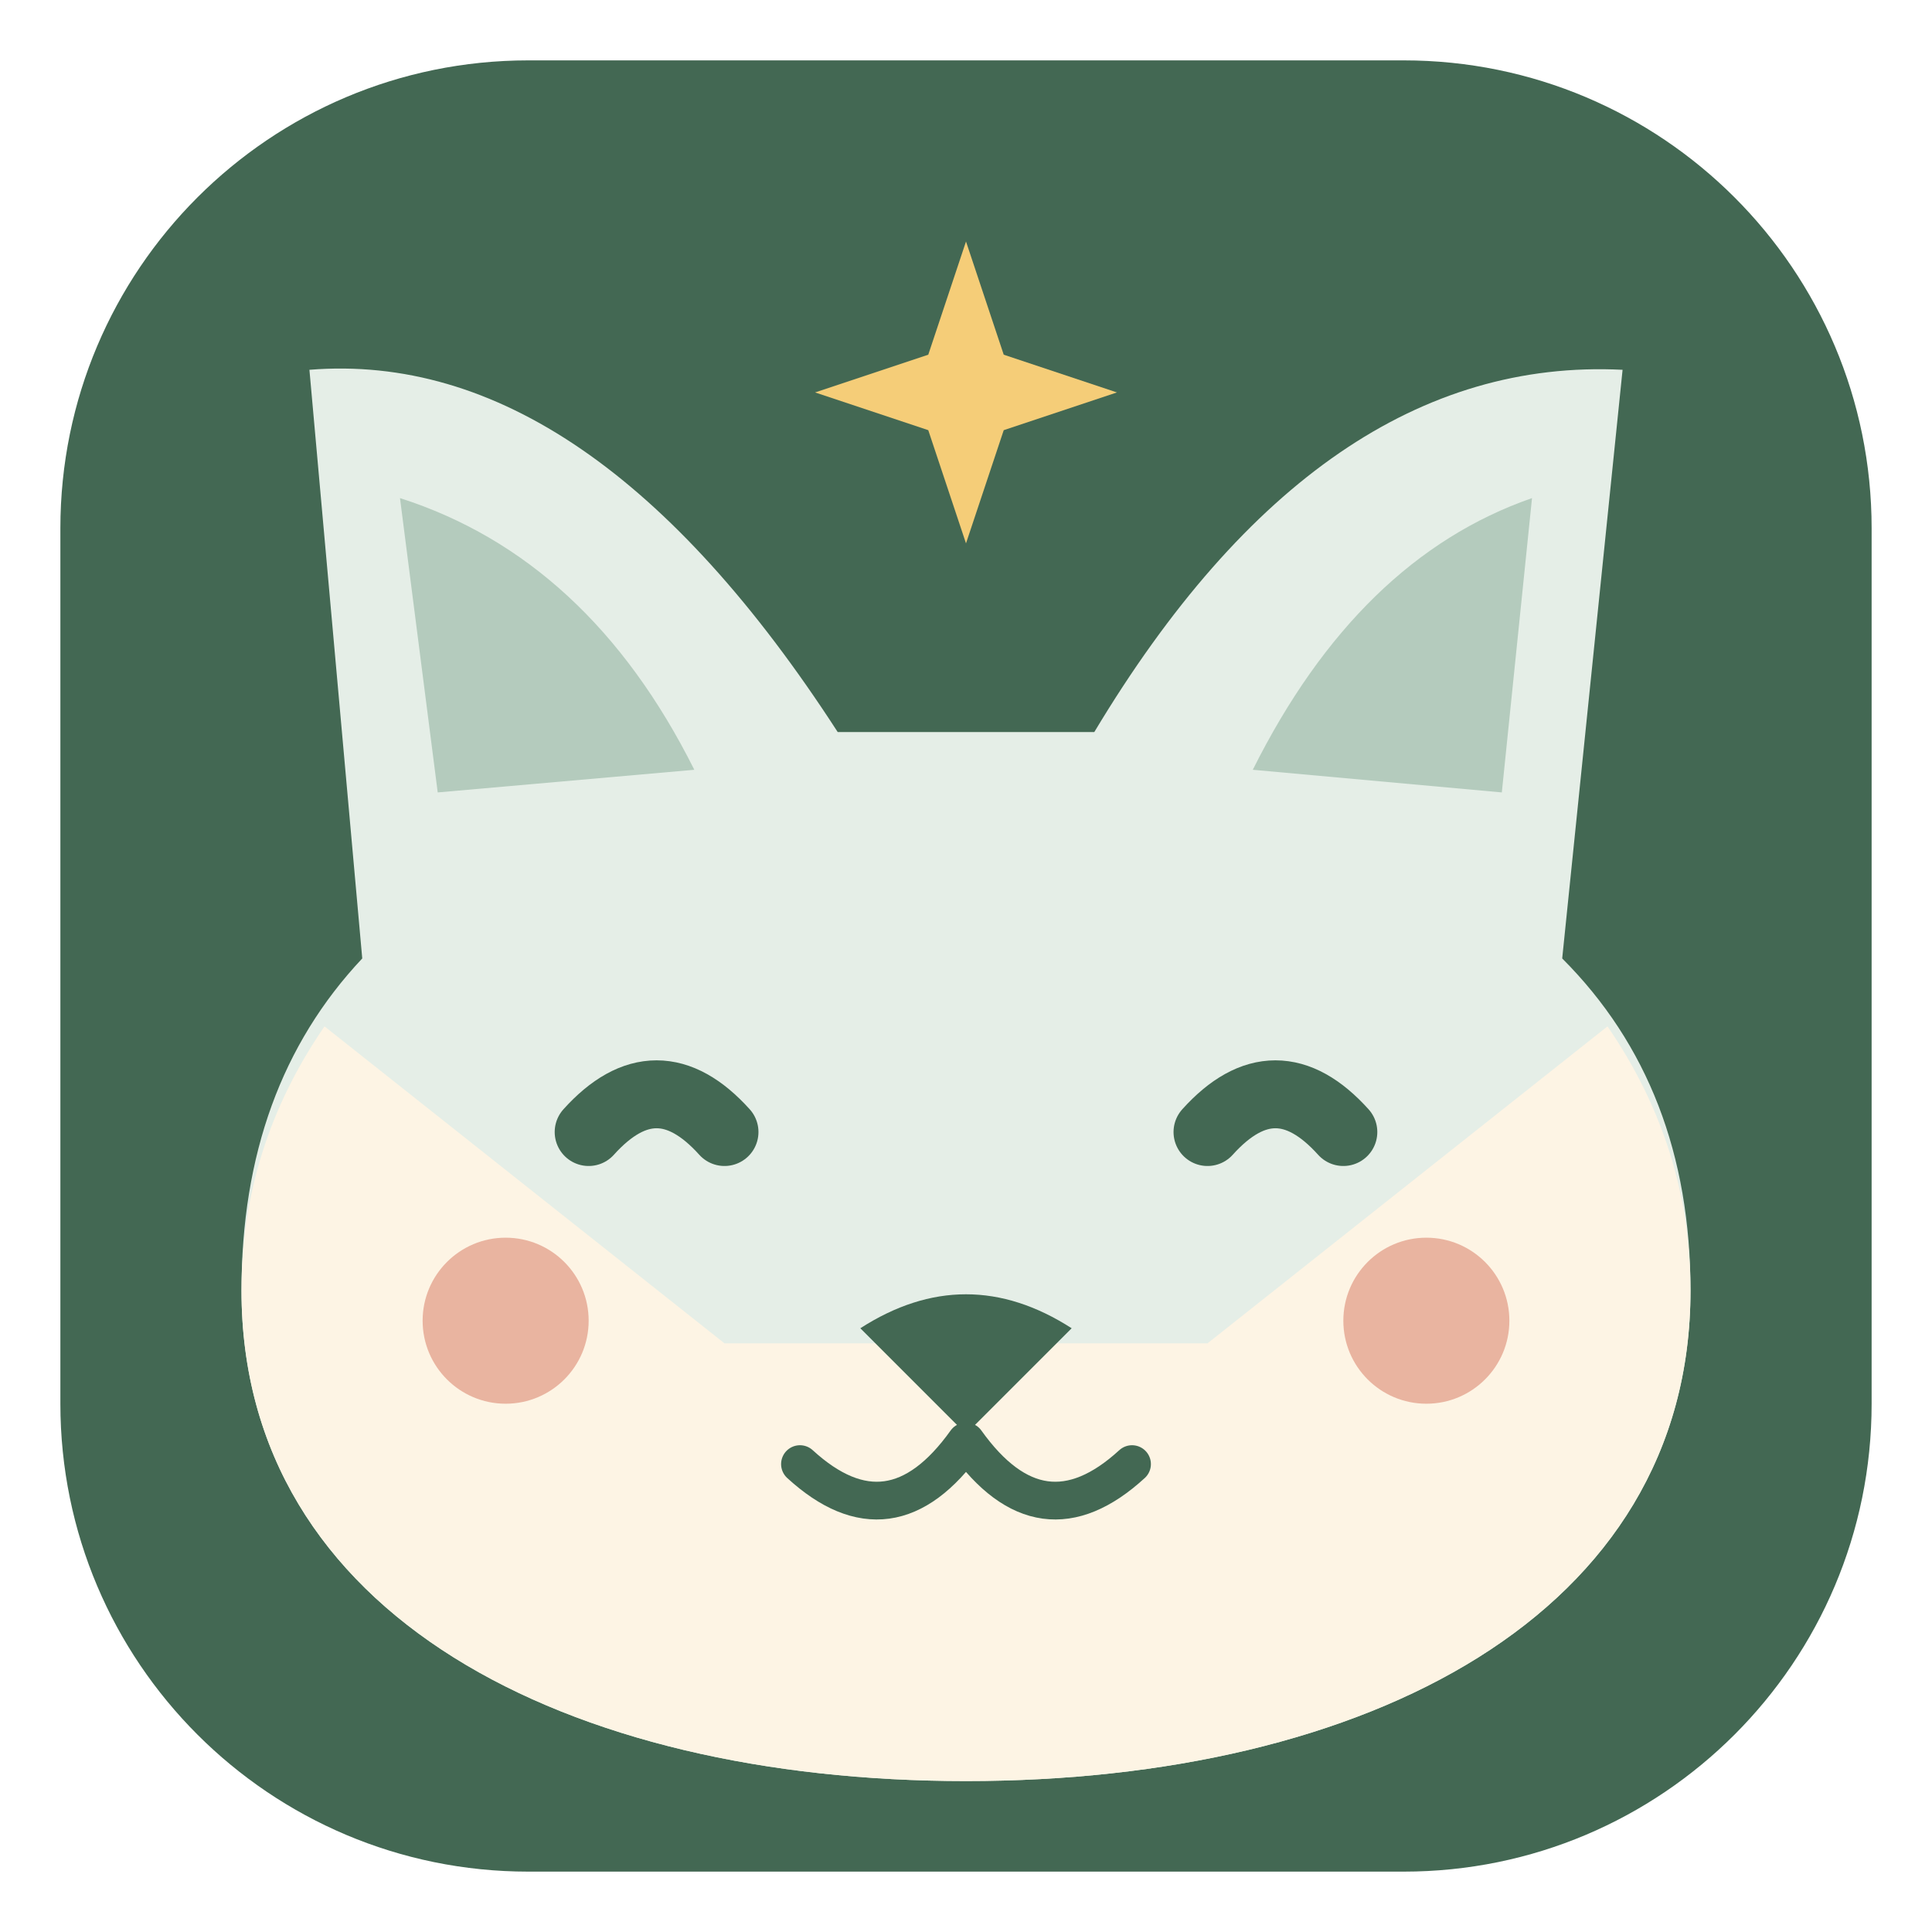
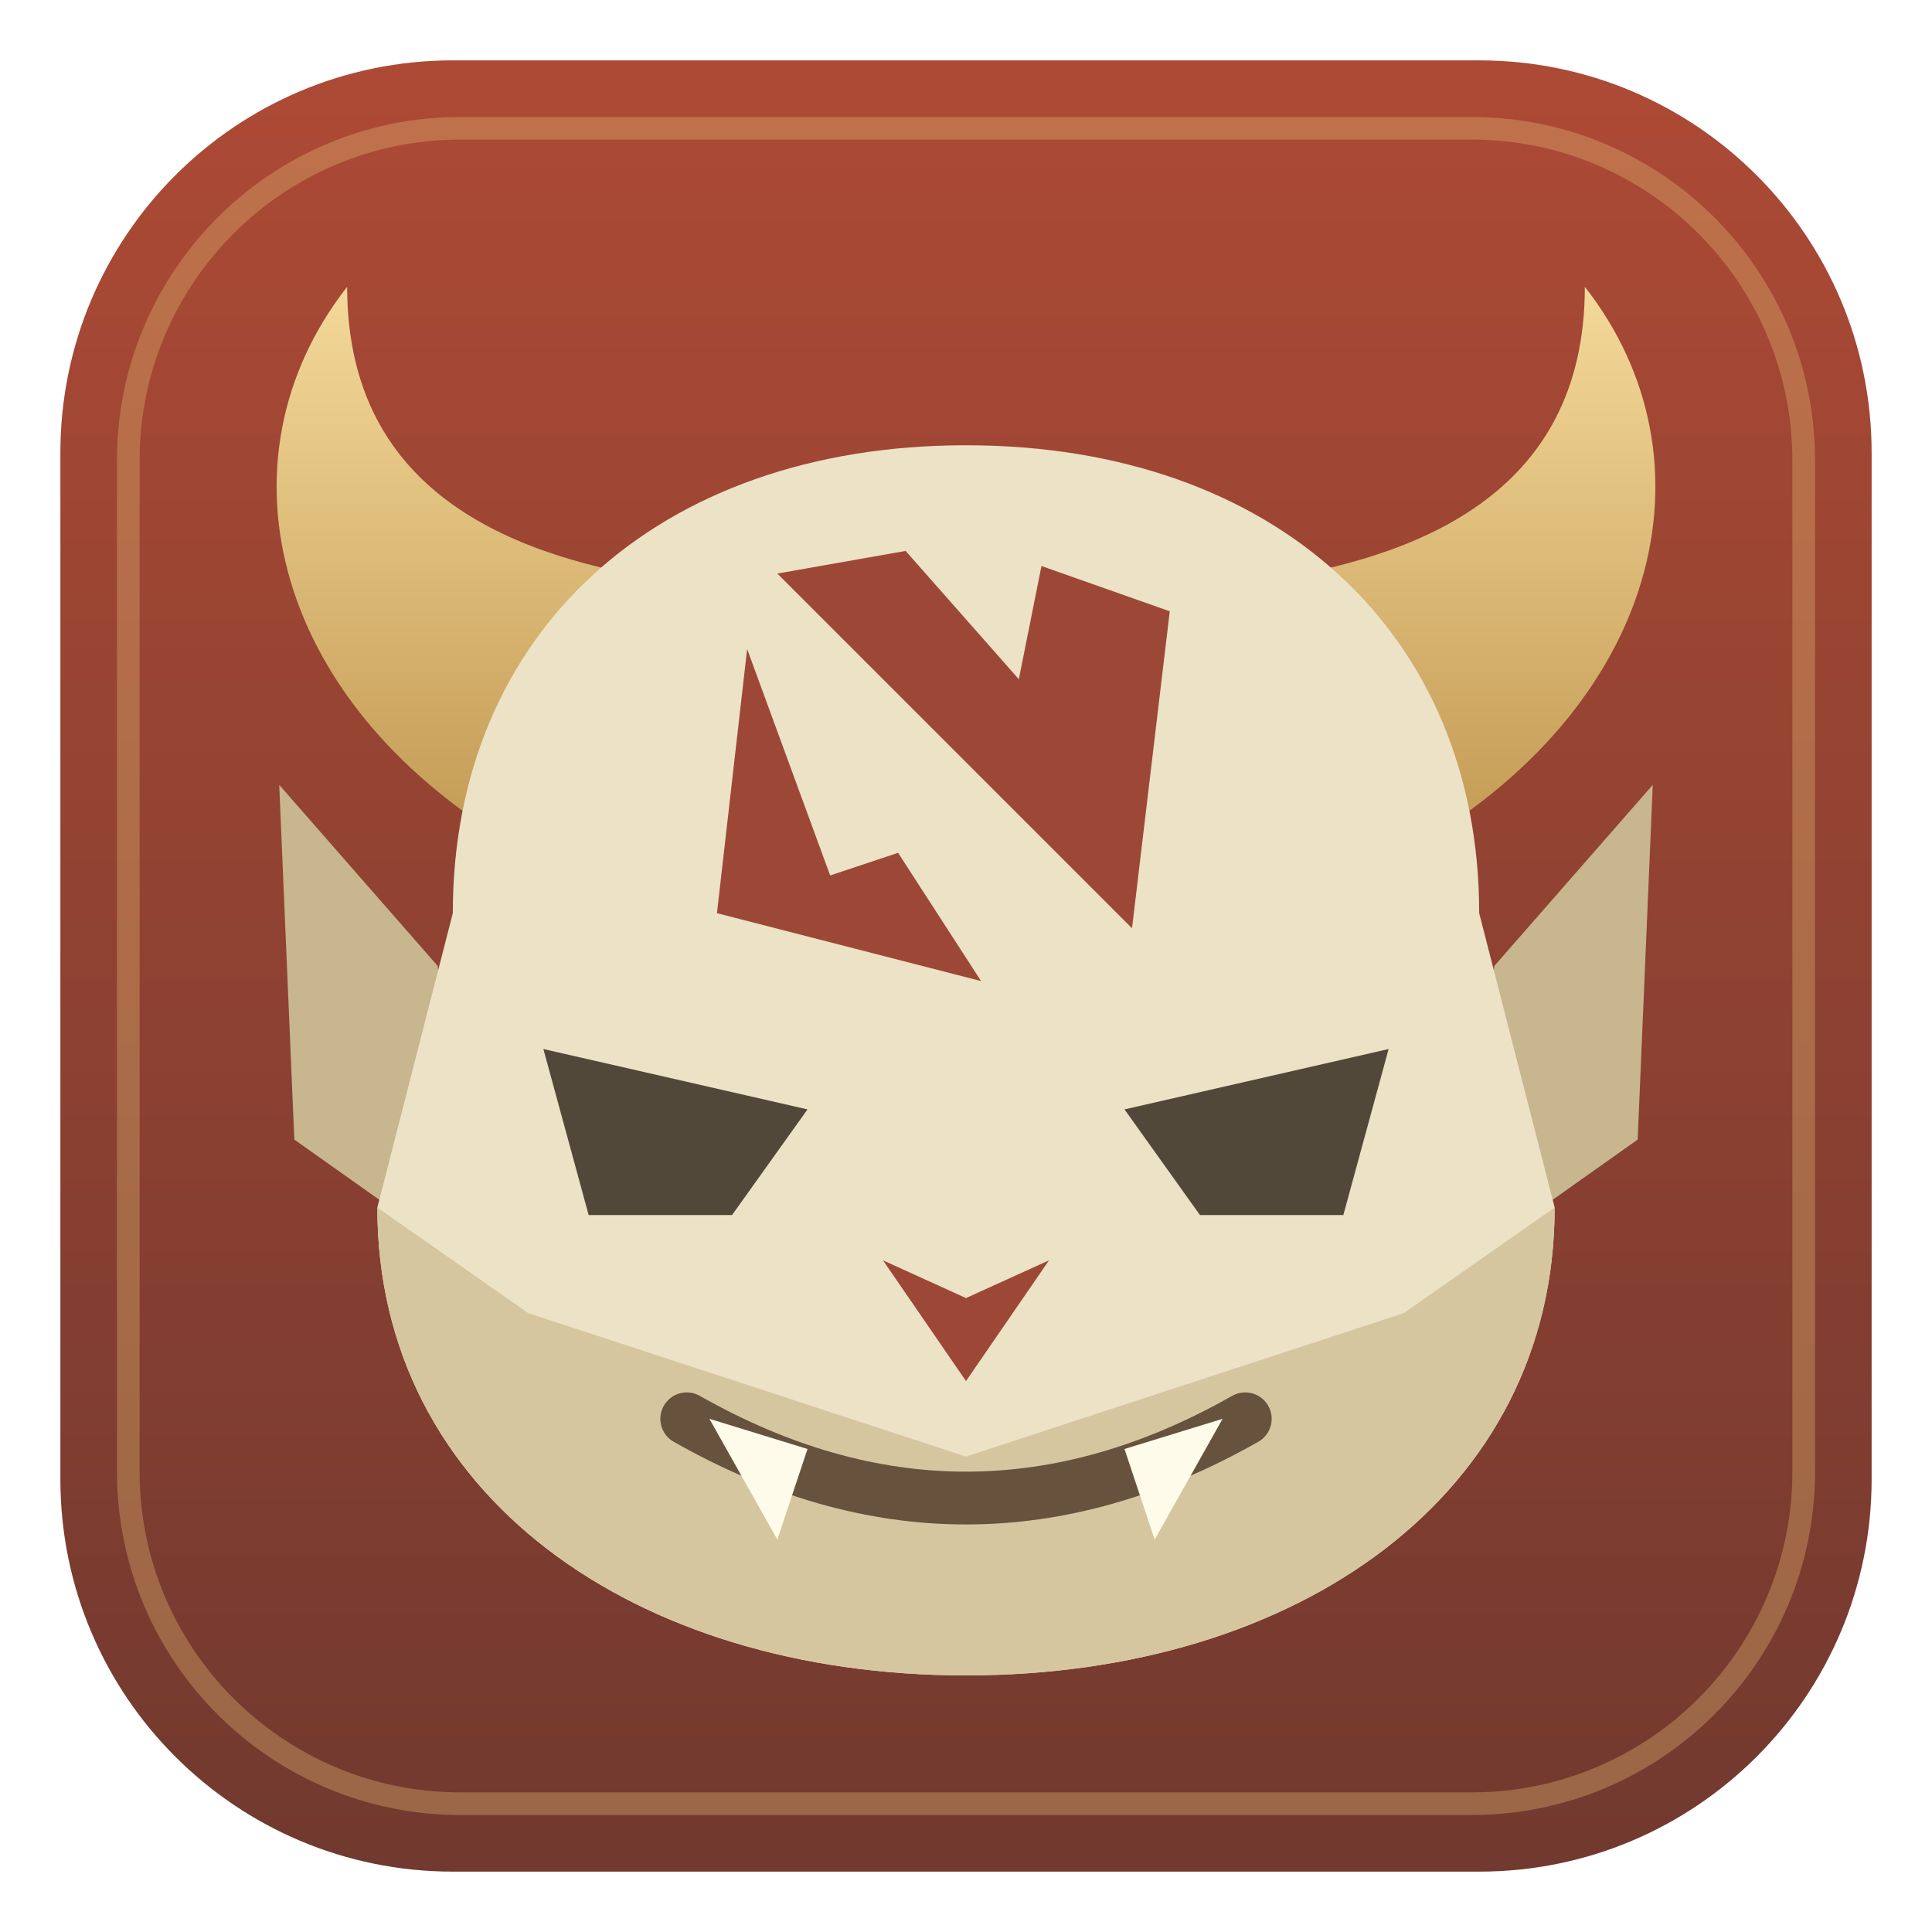
<svg xmlns="http://www.w3.org/2000/svg" width="256" height="256" viewBox="0 0 256 256">
-   <rect x="8" y="8" width="240" height="240" rx="62" fill="#436853" />
-   <path d="M48 127 41 49q37-3 70 48h34q30-50 70-48l-8 78q17 17 17 44c0 43-43 65-96 65s-96-22-96-65q0-27 16-44Z" fill="#e5eee7" />
-   <path d="m58 105-5-39q25 8 39 36m74 0q14-28 37-36l-4 39" fill="#b4cbbd" />
-   <path d="M32 171q0-19 11-35l53 42h64l53-42q11 16 11 35c0 43-43 65-96 65s-96-22-96-65Z" fill="#fdf4e4" />
-   <path d="M78 150q9-10 18 0m64 0q9-10 18 0" fill="none" stroke="#436853" stroke-width="9" stroke-linecap="round" />
-   <path d="M114 176q14-9 28 0l-14 14Z" fill="#436853" />
-   <path d="M128 191q-10 14-22 3m22-3q10 14 22 3" fill="none" stroke="#436853" stroke-width="5" stroke-linecap="round" />
-   <circle cx="67" cy="175" r="11" fill="#e9b4a0" />
-   <circle cx="189" cy="175" r="11" fill="#e9b4a0" />
-   <path d="m128 32 5 15 15 5-15 5-5 15-5-15-15-5 15-5Z" fill="#f5cd78" />
+   <defs>
+     <linearGradient id="stone" x2="0" y2="1">
+       <stop stop-color="#ad4a35" />
+       <stop offset="1" stop-color="#71392f" />
+     </linearGradient>
+     <linearGradient id="horn" x2="0" y2="1">
+       <stop stop-color="#f4d99a" />
+       <stop offset="1" stop-color="#c29952" />
+     </linearGradient>
+   </defs>
+   <rect x="8" y="8" width="240" height="240" rx="52" fill="url(#stone)" />
+   <rect x="17" y="17" width="222" height="222" rx="44" fill="none" stroke="#e2b871" stroke-opacity=".36" stroke-width="3" />
+   <path d="M70 113C36 94 28 61 46 38c0 28 23 36 43 39Z" fill="url(#horn)" />
+   <path d="M186 113c34-19 42-52 24-75 0 28-23 36-43 39Z" fill="url(#horn)" />
+   <path d="m58 128-21-24 2 47 24 17m135-40 21-24-2 47-24 17" fill="#c7b68e" />
+   <path d="M60 121c0-37 27-62 68-62s68 25 68 62l10 39c0 38-34 62-78 62s-78-24-78-62Z" fill="#ece2c6" />
+   <path d="M50 160c0 38 34 62 78 62s78-24 78-62l-20 14-58 19-58-19Z" fill="#d6c6a0" />
+   <path d="m103 76 47 47 5-42-17-6-3 15-15-17Zm-4 10-4 35 35 9-11-17-9 3Z" fill="#9d4836" />
+   <path d="m72 139 35 8-10 14H78Zm112 0-35 8 10 14h19Z" fill="#51483a" />
+   <path d="m117 167 11 5 11-5-11 16Z" fill="#9d4836" />
+   <path d="M91 188q37 21 74 0" fill="none" stroke="#67523d" stroke-width="7" stroke-linecap="round" />
+   <path d="m94 188 9 16 4-12m55-4-9 16-4-12" fill="#fffbeb" />
</svg>
